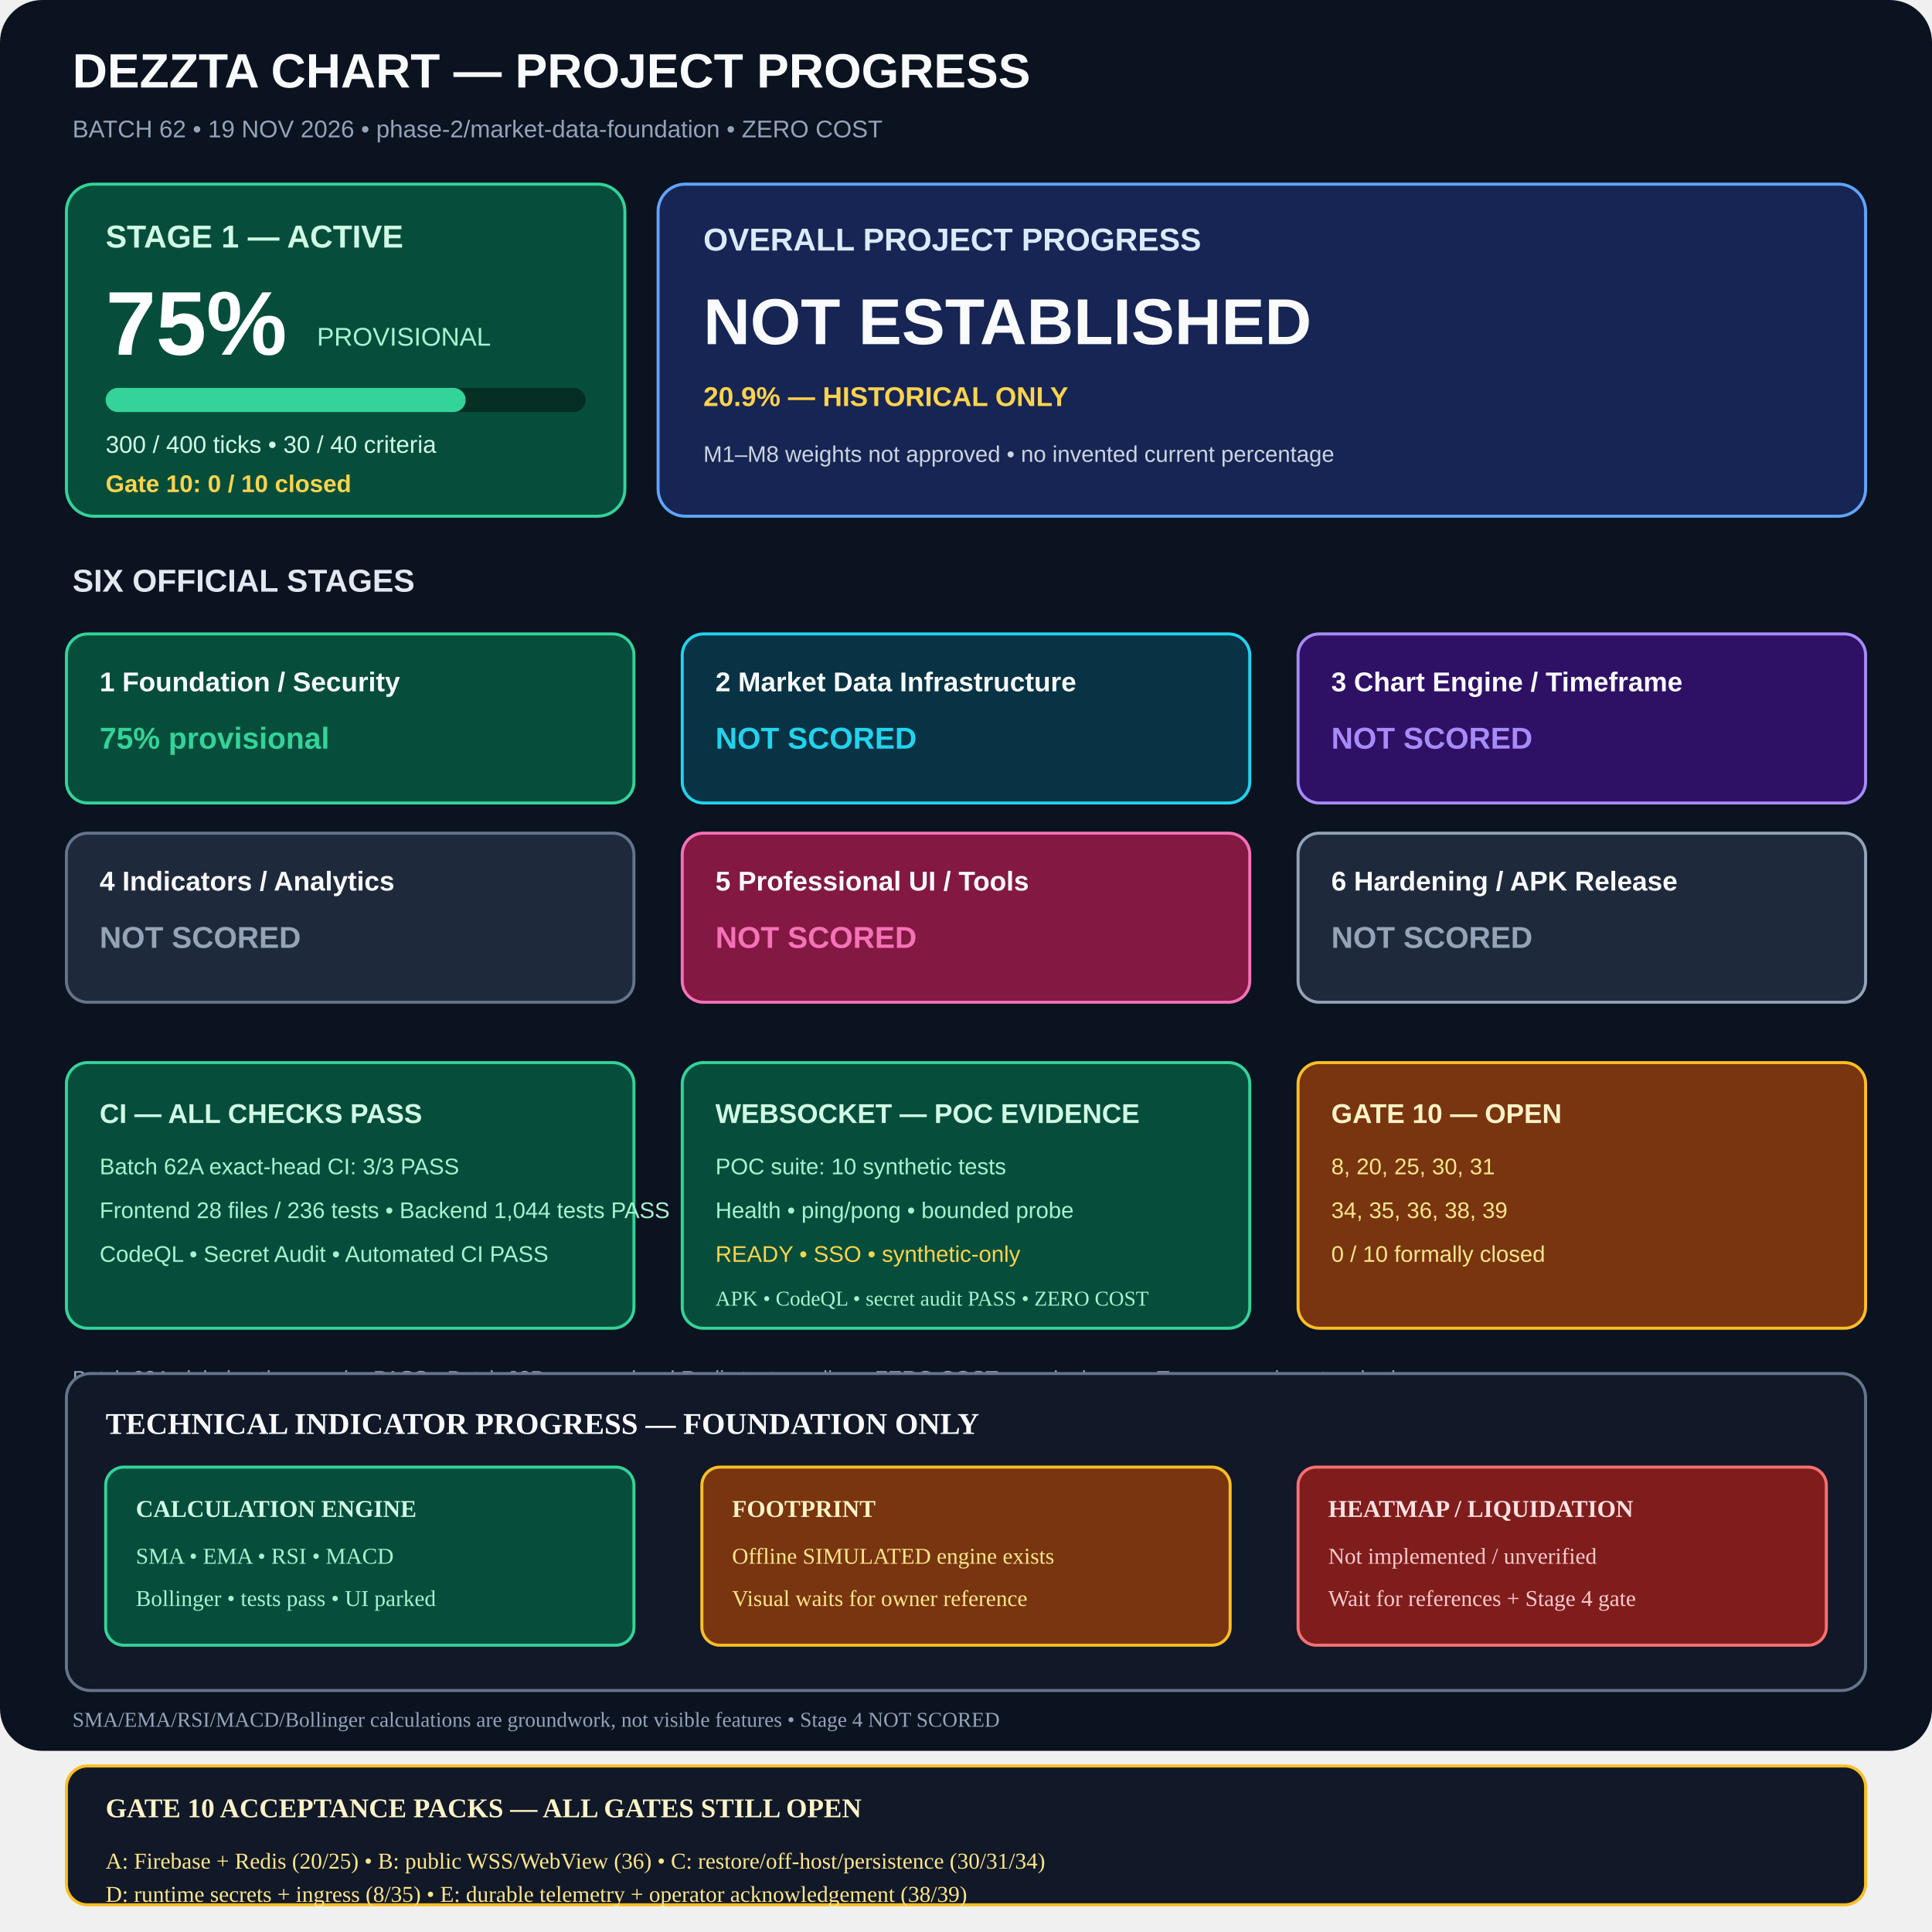
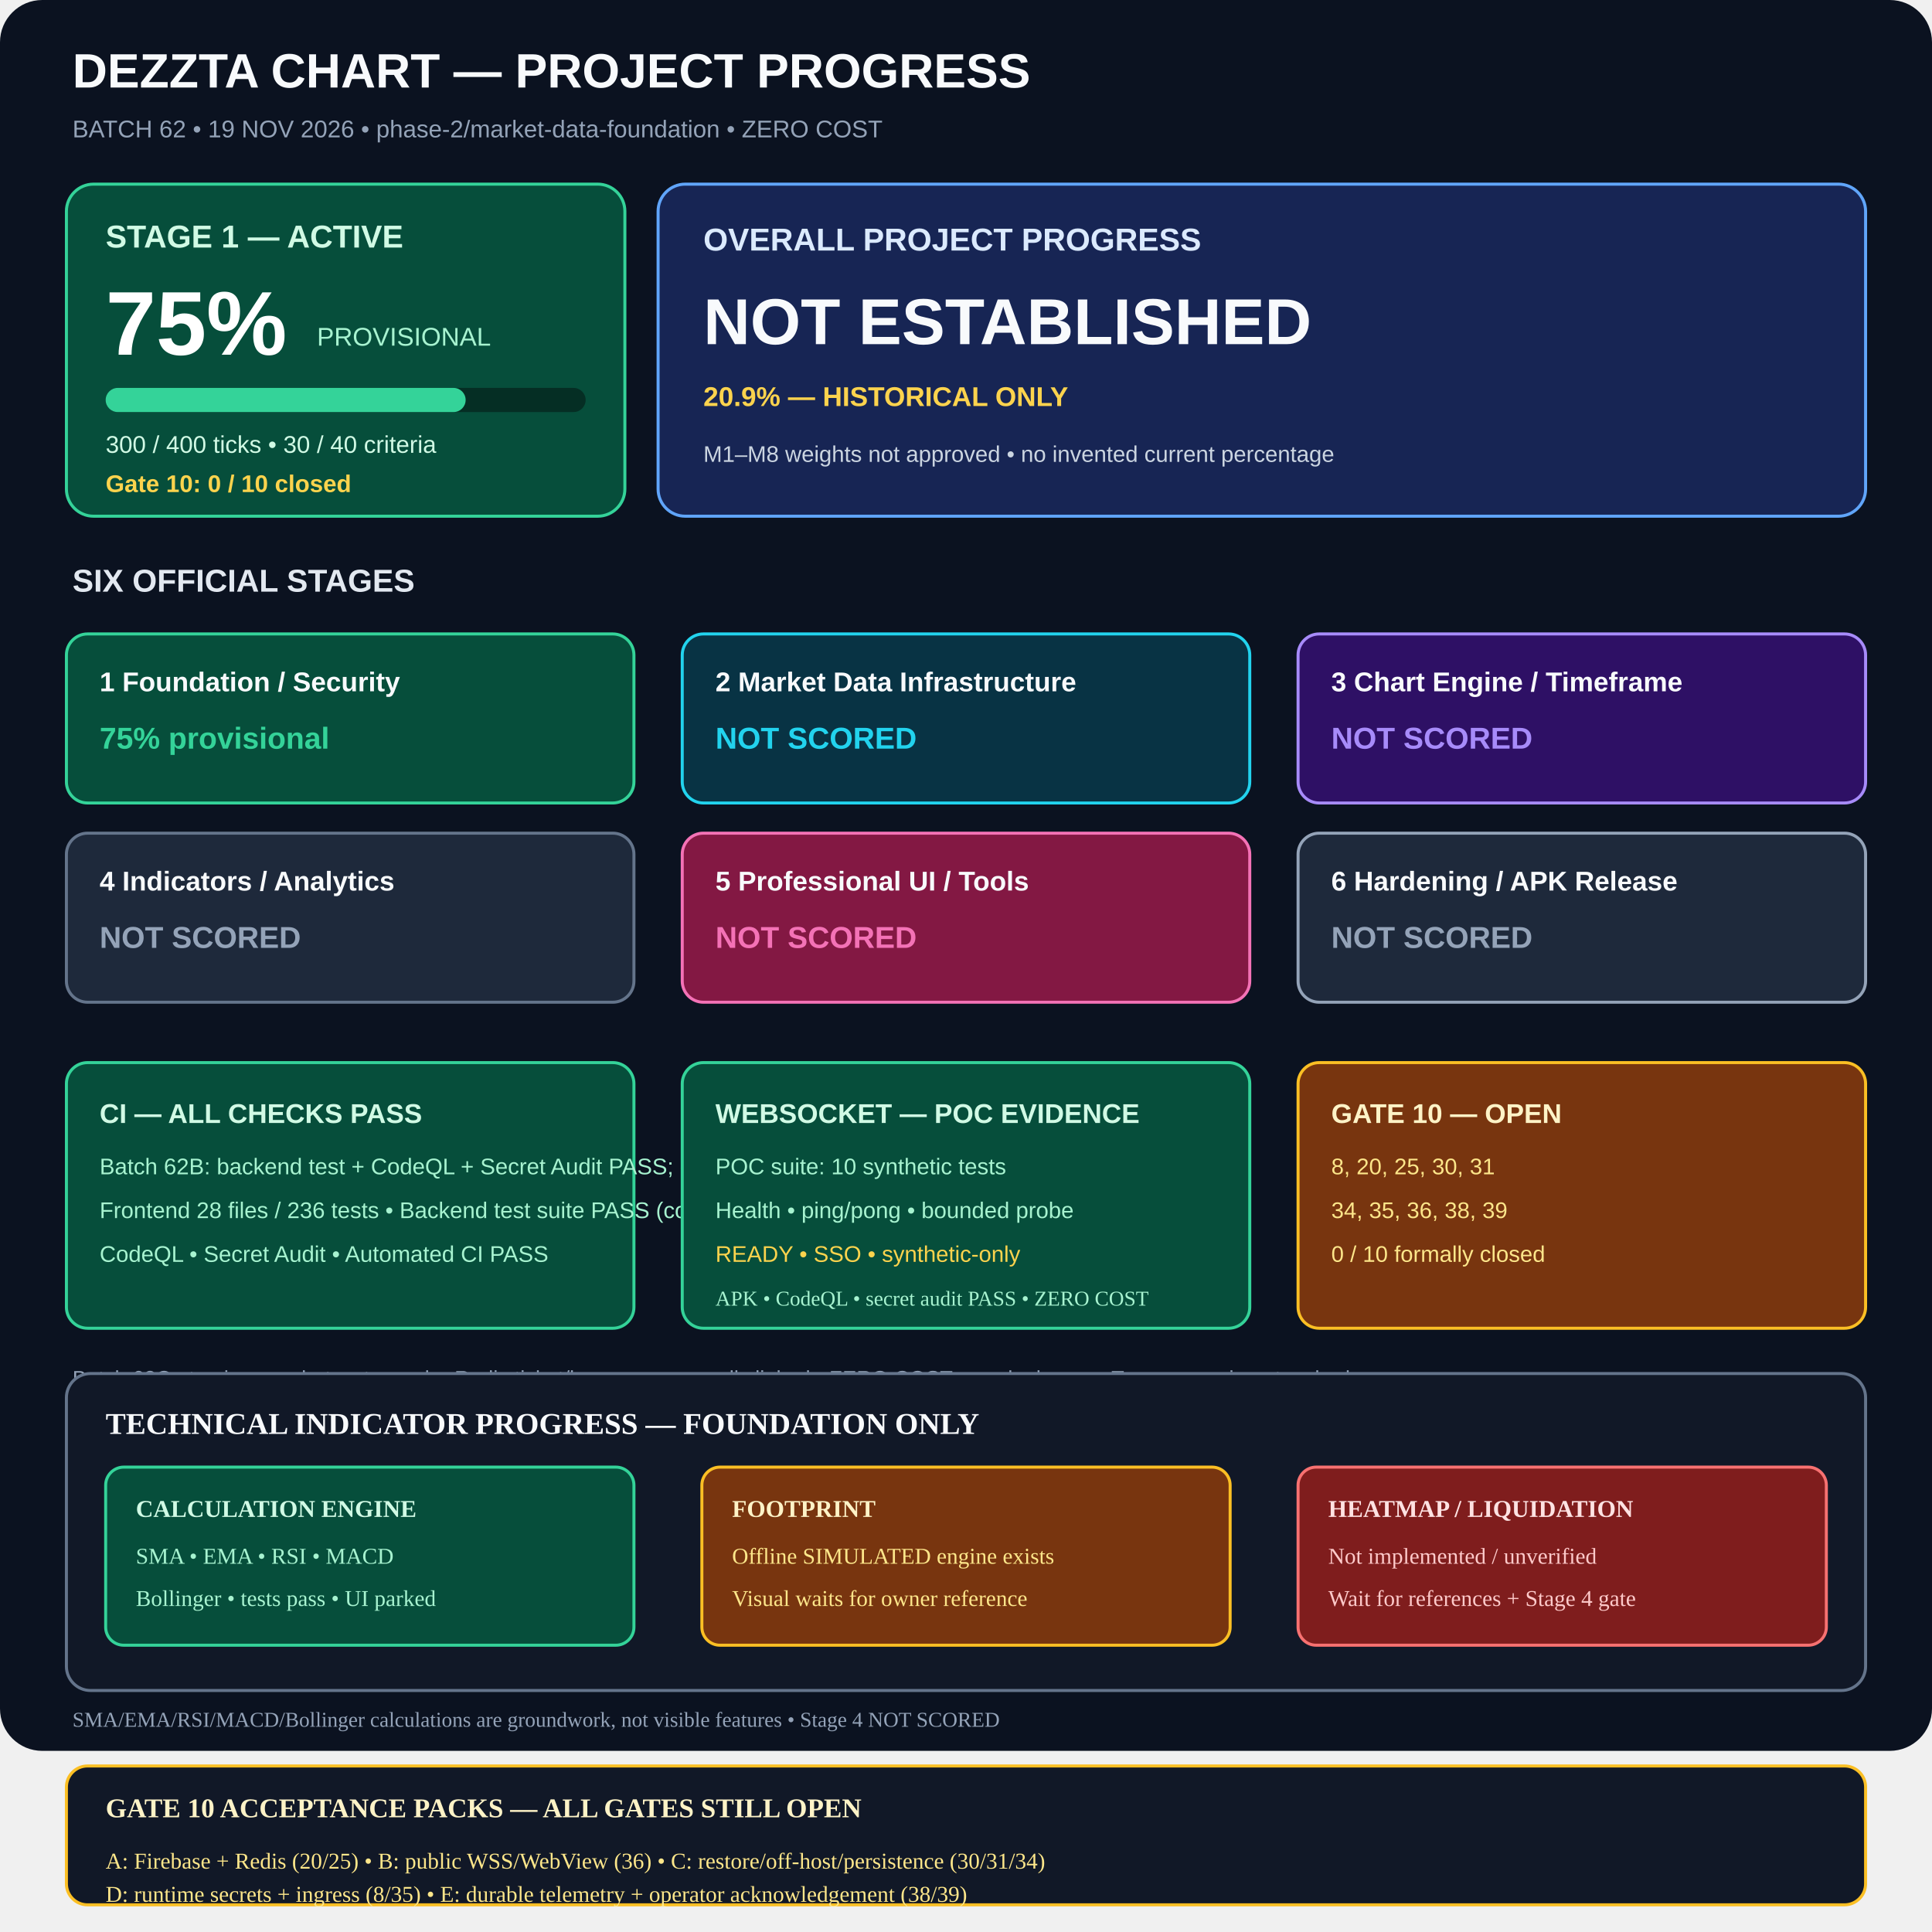
<svg xmlns="http://www.w3.org/2000/svg" width="1280" height="1280" viewBox="0 0 1280 1280" role="img" aria-labelledby="title desc">
  <rect width="1280" height="1160" rx="28" fill="#0b1220" />
  <g font-family="Arial,sans-serif">
    <text x="48" y="58" fill="#f8fafc" font-size="32" font-weight="700">DEZZTA CHART — PROJECT PROGRESS</text>
    <text x="48" y="91" fill="#94a3b8" font-size="16">BATCH 62 • 19 NOV 2026 • phase-2/market-data-foundation • ZERO COST</text>
    <rect x="44" y="122" width="370" height="220" rx="18" fill="#064e3b" stroke="#34d399" stroke-width="2" />
    <text x="70" y="164" fill="#d1fae5" font-size="21" font-weight="700">STAGE 1 — ACTIVE</text>
    <text x="70" y="235" fill="#fff" font-size="60" font-weight="700">75%</text>
    <text x="210" y="229" fill="#a7f3d0" font-size="17">PROVISIONAL</text>
    <rect x="70" y="257" width="318" height="16" rx="8" fill="#052e24" />
    <rect x="70" y="257" width="238.5" height="16" rx="8" fill="#34d399" />
    <text x="70" y="300" fill="#d1fae5" font-size="16">300 / 400 ticks • 30 / 40 criteria</text>
    <text x="70" y="326" fill="#fcd34d" font-size="16" font-weight="700">Gate 10: 0 / 10 closed</text>
    <rect x="436" y="122" width="800" height="220" rx="18" fill="#172554" stroke="#60a5fa" stroke-width="2" />
    <text x="466" y="166" fill="#dbeafe" font-size="21" font-weight="700">OVERALL PROJECT PROGRESS</text>
    <text x="466" y="228" fill="#f8fafc" font-size="43" font-weight="700">NOT ESTABLISHED</text>
    <text x="466" y="269" fill="#fcd34d" font-size="18" font-weight="700">20.9% — HISTORICAL ONLY</text>
    <text x="466" y="306" fill="#cbd5e1" font-size="15">M1–M8 weights not approved • no invented current percentage</text>
    <text x="48" y="392" fill="#e2e8f0" font-size="21" font-weight="700">SIX OFFICIAL STAGES</text>
    <rect x="44" y="420" width="376" height="112" rx="14" fill="#064e3b" stroke="#34d399" stroke-width="2" />
    <text x="66" y="458" fill="#f8fafc" font-size="18" font-weight="700">1  Foundation / Security</text>
    <text x="66" y="496" fill="#34d399" font-size="20" font-weight="700">75% provisional</text>
    <rect x="452" y="420" width="376" height="112" rx="14" fill="#083344" stroke="#22d3ee" stroke-width="2" />
    <text x="474" y="458" fill="#f8fafc" font-size="18" font-weight="700">2  Market Data Infrastructure</text>
    <text x="474" y="496" fill="#22d3ee" font-size="20" font-weight="700">NOT SCORED</text>
    <rect x="860" y="420" width="376" height="112" rx="14" fill="#2e1065" stroke="#a78bfa" stroke-width="2" />
    <text x="882" y="458" fill="#f8fafc" font-size="18" font-weight="700">3  Chart Engine / Timeframe</text>
    <text x="882" y="496" fill="#a78bfa" font-size="20" font-weight="700">NOT SCORED</text>
    <rect x="44" y="552" width="376" height="112" rx="14" fill="#1e293b" stroke="#64748b" stroke-width="2" />
    <text x="66" y="590" fill="#f8fafc" font-size="18" font-weight="700">4  Indicators / Analytics</text>
    <text x="66" y="628" fill="#94a3b8" font-size="20" font-weight="700">NOT SCORED</text>
    <rect x="452" y="552" width="376" height="112" rx="14" fill="#831843" stroke="#f472b6" stroke-width="2" />
    <text x="474" y="590" fill="#f8fafc" font-size="18" font-weight="700">5  Professional UI / Tools</text>
    <text x="474" y="628" fill="#f472b6" font-size="20" font-weight="700">NOT SCORED</text>
    <rect x="860" y="552" width="376" height="112" rx="14" fill="#1e293b" stroke="#94a3b8" stroke-width="2" />
    <text x="882" y="590" fill="#f8fafc" font-size="18" font-weight="700">6  Hardening / APK Release</text>
    <text x="882" y="628" fill="#94a3b8" font-size="20" font-weight="700">NOT SCORED</text>
    <rect x="44" y="704" width="376" height="176" rx="14" fill="#064e3b" stroke="#34d399" stroke-width="2" />
    <text x="66" y="744" fill="#d1fae5" font-size="18" font-weight="700">CI — ALL CHECKS PASS</text>
-     <text x="66" y="778" fill="#a7f3d0" font-size="15">Batch 62A exact-head CI: 3/3 PASS</text>
-     <text x="66" y="807" fill="#a7f3d0" font-size="15">Frontend 28 files / 236 tests • Backend 1,044 tests PASS</text>
+     <text x="66" y="778" fill="#a7f3d0" font-size="15">Batch 62B: backend test + CodeQL + Secret Audit PASS; container validation pending</text>
+     <text x="66" y="807" fill="#a7f3d0" font-size="15">Frontend 28 files / 236 tests • Backend test suite PASS (count recorded in Actions)</text>
    <text x="66" y="836" fill="#a7f3d0" font-size="15">CodeQL • Secret Audit • Automated CI PASS</text>
    <rect x="452" y="704" width="376" height="176" rx="14" fill="#064e3b" stroke="#34d399" stroke-width="2" />
    <text x="474" y="744" fill="#d1fae5" font-size="18" font-weight="700">WEBSOCKET — POC EVIDENCE</text>
    <text x="474" y="778" fill="#a7f3d0" font-size="15">POC suite: 10 synthetic tests</text>
    <text x="474" y="807" fill="#a7f3d0" font-size="15">Health • ping/pong • bounded probe</text>
    <text x="474" y="836" fill="#fcd34d" font-size="15">READY • SSO • synthetic-only</text>
    <rect x="860" y="704" width="376" height="176" rx="14" fill="#78350f" stroke="#fbbf24" stroke-width="2" />
    <text x="882" y="744" fill="#fef3c7" font-size="18" font-weight="700">GATE 10 — OPEN</text>
    <text x="882" y="778" fill="#fde68a" font-size="15">8, 20, 25, 30, 31</text>
    <text x="882" y="807" fill="#fde68a" font-size="15">34, 35, 36, 38, 39</text>
    <text x="882" y="836" fill="#fde68a" font-size="15">0 / 10 formally closed</text>
-     <text x="48" y="918" fill="#94a3b8" font-size="14">Batch 62A global outbox reader PASS • Batch 62B process-level Redis test pending • ZERO COST • no deploy • no Termux • main untouched</text>
+     <text x="48" y="918" fill="#94a3b8" font-size="14">Batch 62C atomic snapshot watermark • Redis ticket/lease race causally linked • ZERO COST • no deploy • no Termux • main untouched</text>
  </g>
  <text x="474" y="865" fill="#a7f3d0" font-size="14">APK • CodeQL • secret audit PASS • ZERO COST</text>
  <rect x="44" y="910" width="1192" height="210" rx="16" fill="#111827" stroke="#64748b" stroke-width="2" />
  <text x="70" y="950" fill="#f8fafc" font-size="20" font-weight="700">TECHNICAL INDICATOR PROGRESS — FOUNDATION ONLY</text>
  <rect x="70" y="972" width="350" height="118" rx="12" fill="#064e3b" stroke="#34d399" stroke-width="2" />
  <text x="90" y="1005" fill="#d1fae5" font-size="16" font-weight="700">CALCULATION ENGINE</text>
  <text x="90" y="1036" fill="#a7f3d0" font-size="15">SMA • EMA • RSI • MACD</text>
  <text x="90" y="1064" fill="#a7f3d0" font-size="15">Bollinger • tests pass • UI parked</text>
  <rect x="465" y="972" width="350" height="118" rx="12" fill="#78350f" stroke="#fbbf24" stroke-width="2" />
  <text x="485" y="1005" fill="#fef3c7" font-size="16" font-weight="700">FOOTPRINT</text>
  <text x="485" y="1036" fill="#fde68a" font-size="15">Offline SIMULATED engine exists</text>
  <text x="485" y="1064" fill="#fde68a" font-size="15">Visual waits for owner reference</text>
  <rect x="860" y="972" width="350" height="118" rx="12" fill="#7f1d1d" stroke="#f87171" stroke-width="2" />
  <text x="880" y="1005" fill="#fee2e2" font-size="16" font-weight="700">HEATMAP / LIQUIDATION</text>
  <text x="880" y="1036" fill="#fecaca" font-size="15">Not implemented / unverified</text>
  <text x="880" y="1064" fill="#fecaca" font-size="15">Wait for references + Stage 4 gate</text>
  <text x="48" y="1144" fill="#94a3b8" font-size="14">SMA/EMA/RSI/MACD/Bollinger calculations are groundwork, not visible features • Stage 4 NOT SCORED</text>
  <rect x="44" y="1170" width="1192" height="92" rx="14" fill="#111827" stroke="#fbbf24" stroke-width="2" />
  <text x="70" y="1204" fill="#fef3c7" font-size="18" font-weight="700">GATE 10 ACCEPTANCE PACKS — ALL GATES STILL OPEN</text>
  <text x="70" y="1238" fill="#fde68a" font-size="15">A: Firebase + Redis (20/25) • B: public WSS/WebView (36) • C: restore/off-host/persistence (30/31/34)</text>
  <text x="70" y="1260" fill="#fde68a" font-size="15">D: runtime secrets + ingress (8/35) • E: durable telemetry + operator acknowledgement (38/39)</text>
</svg>
